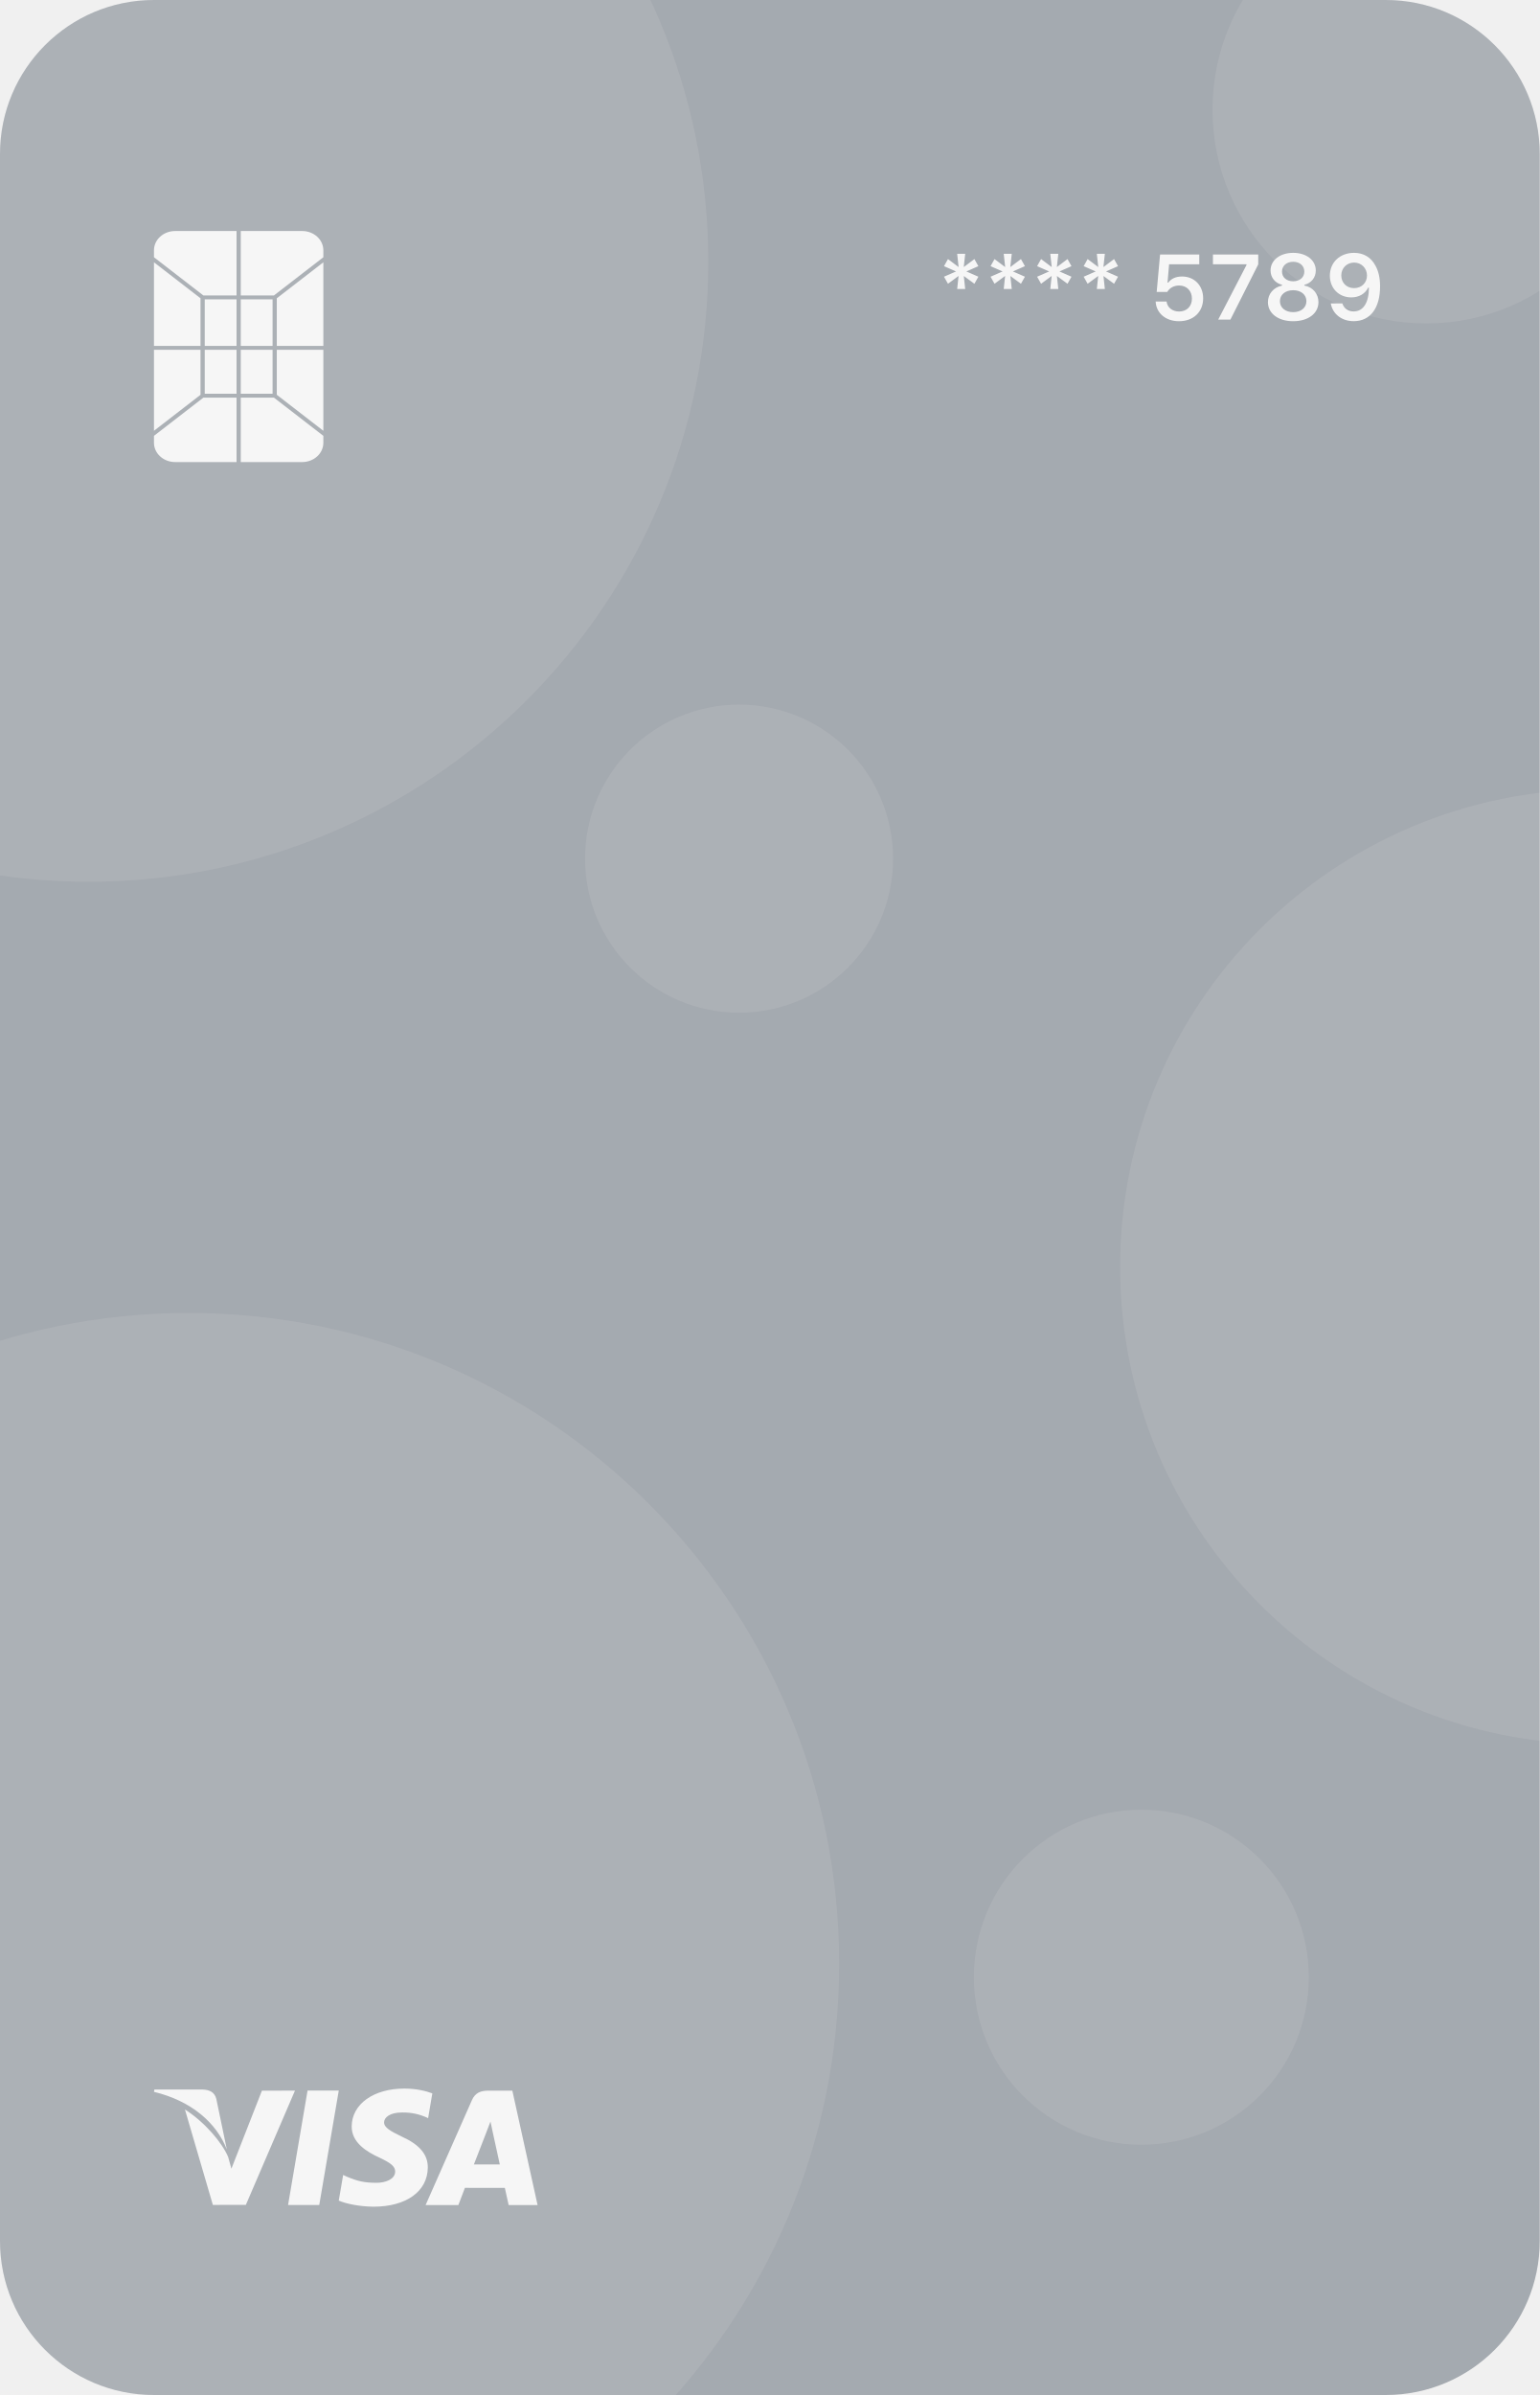
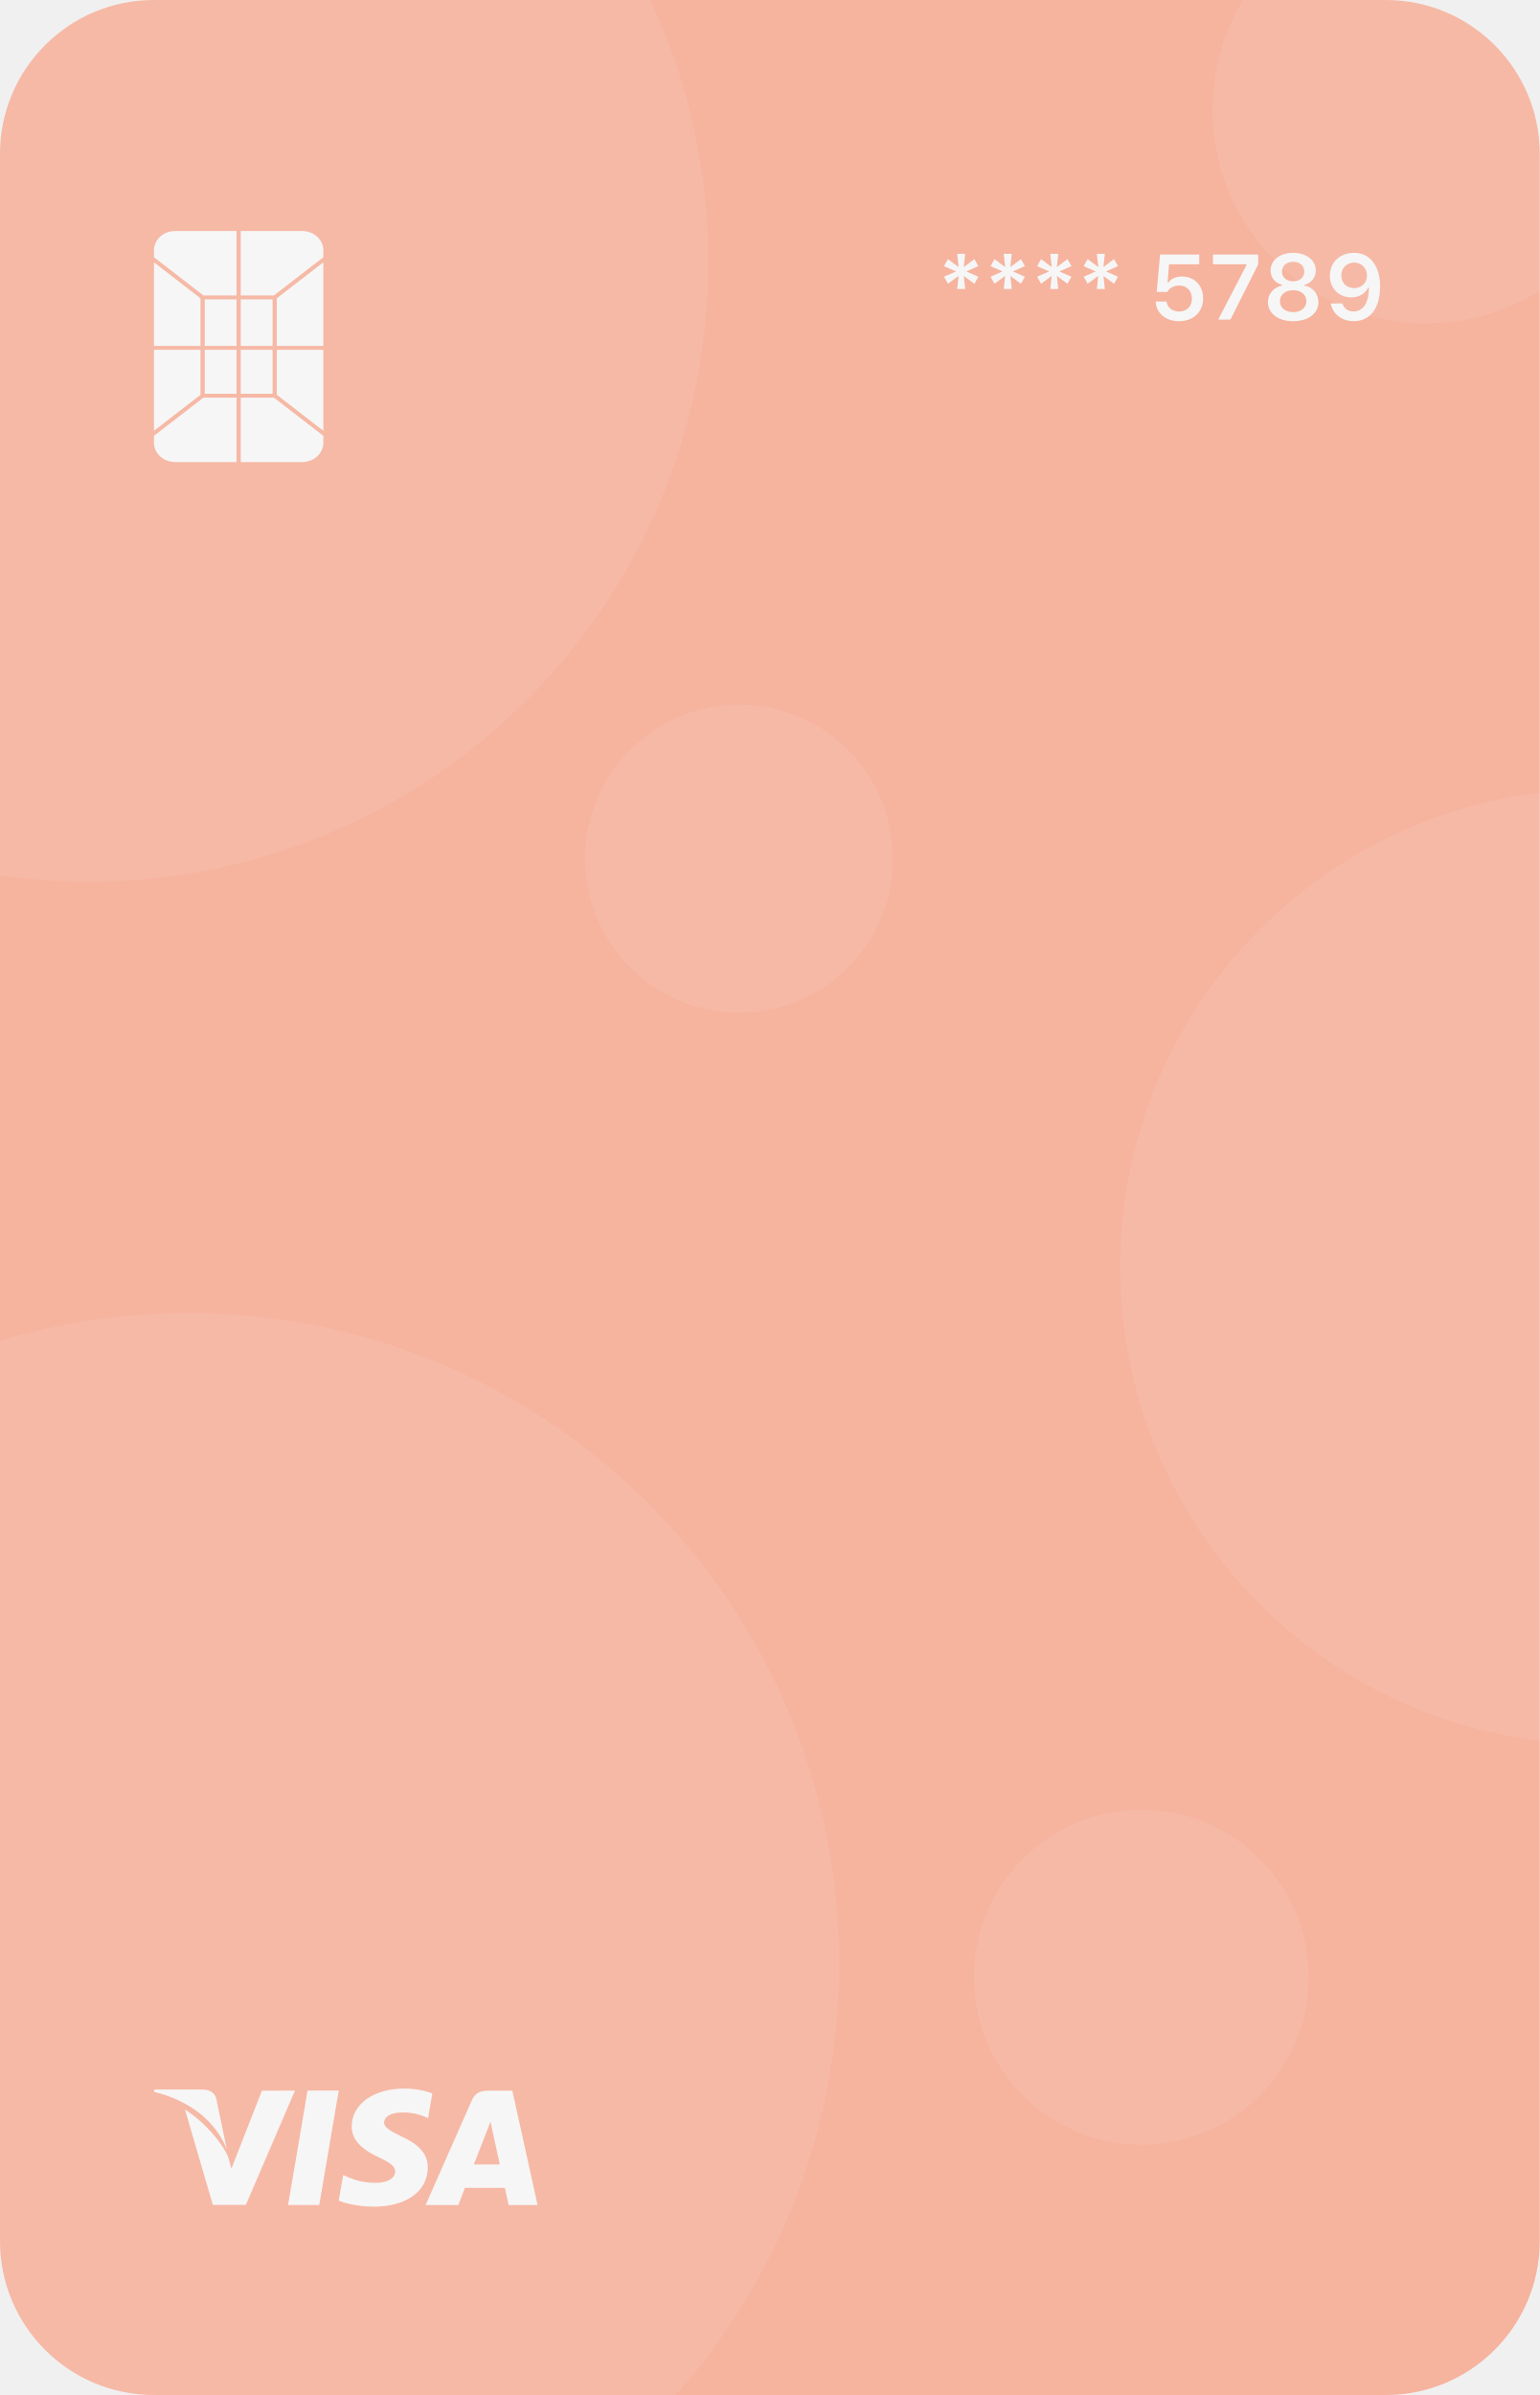
<svg xmlns="http://www.w3.org/2000/svg" width="400" height="622" viewBox="0 0 400 622" fill="none">
  <g opacity="0.4">
    <g clip-path="url(#clip0_11_251)">
-       <rect width="400" height="622" rx="40" fill="#33404F" />
+       <rect width="400" height="622" rx="40" fill="#FF5722" />
      <circle opacity="0.1" cx="23" cy="68" r="161" fill="white" />
      <circle opacity="0.1" cx="370.5" cy="28.5" r="55.5" fill="white" />
      <circle opacity="0.1" cx="296.5" cy="513.5" r="43.5" fill="white" />
      <circle opacity="0.1" cx="49" cy="510" r="169" fill="white" />
      <circle opacity="0.1" cx="415" cy="329" r="124" fill="white" />
      <circle opacity="0.1" cx="192" cy="223" r="40" fill="white" />
      <path d="M253.137 73.695L254.168 71.867L251.051 70.496L254.168 69.125L253.137 67.285L250.371 69.359L250.746 65.914H248.66L249.035 69.359L246.27 67.285L245.238 69.125L248.367 70.496L245.238 71.867L246.27 73.695L249.023 71.668L248.66 75.055H250.746L250.383 71.68L253.137 73.695ZM265.23 73.695L266.262 71.867L263.145 70.496L266.262 69.125L265.23 67.285L262.465 69.359L262.84 65.914H260.754L261.129 69.359L258.363 67.285L257.332 69.125L260.461 70.496L257.332 71.867L258.363 73.695L261.117 71.668L260.754 75.055H262.84L262.477 71.68L265.23 73.695ZM277.324 73.695L278.355 71.867L275.238 70.496L278.355 69.125L277.324 67.285L274.559 69.359L274.934 65.914H272.848L273.223 69.359L270.457 67.285L269.426 69.125L272.555 70.496L269.426 71.867L270.457 73.695L273.211 71.668L272.848 75.055H274.934L274.57 71.68L277.324 73.695ZM289.418 73.695L290.449 71.867L287.332 70.496L290.449 69.125L289.418 67.285L286.652 69.359L287.027 65.914H284.941L285.316 69.359L282.551 67.285L281.52 69.125L284.648 70.496L281.52 71.867L282.551 73.695L285.305 71.668L284.941 75.055H287.027L286.664 71.68L289.418 73.695ZM306.293 83.422C310.043 83.422 312.562 81.008 312.562 77.481C312.562 74.164 310.289 71.809 307.078 71.809C305.449 71.809 304.254 72.383 303.504 73.391H303.305L303.715 68.644H311.555V66.09H301.371L300.492 75.816H303.234C303.855 74.773 304.945 74.152 306.34 74.152C308.285 74.152 309.645 75.523 309.645 77.551C309.645 79.566 308.297 80.902 306.316 80.902C304.57 80.902 303.246 79.871 303.059 78.312H300.223C300.363 81.289 302.789 83.422 306.293 83.422ZM316.477 83H319.641L326.871 68.668V66.09H315.105V68.633H323.824V68.82L316.477 83ZM335.941 83.422C339.844 83.422 342.516 81.406 342.516 78.465C342.516 76.285 341.062 74.574 338.859 74.164V73.965C340.676 73.508 341.824 72.066 341.824 70.25C341.824 67.578 339.387 65.668 335.953 65.668C332.52 65.668 330.07 67.578 330.07 70.25C330.07 72.055 331.242 73.519 333.047 73.965V74.164C330.832 74.633 329.391 76.332 329.391 78.477C329.391 81.406 332.062 83.422 335.941 83.422ZM335.953 81.066C333.914 81.066 332.508 79.906 332.508 78.219C332.508 76.531 333.914 75.371 335.953 75.371C337.98 75.371 339.387 76.531 339.387 78.219C339.387 79.906 337.992 81.066 335.953 81.066ZM335.953 73.051C334.23 73.051 333.047 72.031 333.047 70.543C333.047 69.031 334.219 67.988 335.953 67.988C337.676 67.988 338.848 69.031 338.848 70.543C338.848 72.031 337.664 73.051 335.953 73.051ZM351.668 83.41C355.969 83.41 358.523 80.047 358.523 74.352C358.523 72.207 358.113 70.402 357.328 69.008C356.191 66.84 354.234 65.668 351.762 65.668C348.082 65.668 345.48 68.141 345.48 71.609C345.48 74.867 347.824 77.234 351.047 77.234C353.027 77.234 354.633 76.309 355.43 74.703H355.465C355.465 74.703 355.512 74.703 355.523 74.703C355.547 74.703 355.629 74.703 355.629 74.703C355.629 78.57 354.164 80.879 351.691 80.879C350.238 80.879 349.113 80.082 348.727 78.805H345.715C346.219 81.582 348.574 83.41 351.668 83.41ZM351.773 74.832C349.828 74.832 348.445 73.449 348.445 71.516C348.445 69.629 349.898 68.188 351.785 68.188C353.672 68.188 355.125 69.652 355.125 71.562C355.125 73.449 353.707 74.832 351.773 74.832Z" fill="white" />
      <path d="M70.811 90.84H62.55V102.265H70.811V90.84Z" fill="white" />
      <path d="M70.811 77.735H62.55V89.84H70.811V77.735Z" fill="white" />
      <path d="M52.843 76.735H61.45V60H45.5C42.464 60 40 62.24 40 65V66.81L52.843 76.735Z" fill="white" />
      <path d="M71.911 77.465V89.84H84V68.125L71.911 77.465Z" fill="white" />
      <path d="M71.911 102.535L84 111.875V90.84H71.911V102.535Z" fill="white" />
      <path d="M62.55 76.735H71.157L84 66.81V65C84 62.24 81.536 60 78.5 60H62.55V76.735Z" fill="white" />
      <path d="M61.45 103.265H52.843L40 113.19V115C40 117.76 42.464 120 45.5 120H61.45V103.265Z" fill="white" />
      <path d="M71.157 103.265H62.55V120H78.5C81.536 120 84 117.76 84 115V113.19L71.157 103.265Z" fill="white" />
      <path d="M52.089 102.535V90.84H40V111.875L52.089 102.535Z" fill="white" />
      <path d="M61.45 77.735H53.189V89.84H61.45V77.735Z" fill="white" />
      <path d="M61.45 90.84H53.189V102.265H61.45V90.84Z" fill="white" />
      <path d="M52.089 77.465L40 68.125V89.84H52.089V77.465Z" fill="white" />
      <path d="M79.902 542.927L74.837 572.648H82.937L88.006 542.927H79.902Z" fill="white" />
      <path d="M68.046 542.96L60.113 563.229L59.267 560.169C57.702 556.481 53.261 551.185 48.046 547.848L55.3 572.633L63.871 572.619L76.627 542.954L68.046 542.96Z" fill="white" />
      <path d="M56.192 545.087C55.721 543.277 54.356 542.737 52.663 542.673H40.104L40 543.265C49.773 545.635 56.24 551.348 58.923 558.217L56.192 545.087Z" fill="white" />
      <path d="M104.423 548.625C107.073 548.583 108.994 549.163 110.485 549.763L111.217 550.106L112.312 543.665C110.708 543.063 108.194 542.417 105.056 542.417C97.052 542.417 91.41 546.448 91.367 552.225C91.315 556.494 95.385 558.877 98.46 560.3C101.617 561.758 102.675 562.685 102.66 563.988C102.635 565.977 100.144 566.89 97.817 566.89C94.573 566.89 92.85 566.442 90.19 565.333L89.146 564.858L88.006 571.51C89.902 572.342 93.4 573.056 97.031 573.094C105.546 573.094 111.079 569.11 111.137 562.938C111.173 559.56 109.012 556.983 104.331 554.869C101.498 553.49 99.765 552.573 99.781 551.181C99.781 549.946 101.252 548.625 104.423 548.625Z" fill="white" />
      <path d="M133.1 542.96H126.842C124.898 542.96 123.452 543.49 122.598 545.427L110.571 572.665H119.077C119.077 572.665 120.465 569.002 120.779 568.2C121.711 568.2 129.975 568.213 131.152 568.213C131.394 569.25 132.14 572.665 132.14 572.665H139.654L133.1 542.96ZM123.111 562.117C123.777 560.41 126.338 553.81 126.338 553.81C126.294 553.892 126.998 552.092 127.417 550.973L127.963 553.535C127.963 553.535 129.515 560.631 129.84 562.117H123.111Z" fill="white" />
    </g>
  </g>
  <defs>
    <clipPath id="clip0_11_251">
      <rect width="400" height="622" rx="40" fill="white" />
    </clipPath>
  </defs>
</svg>
